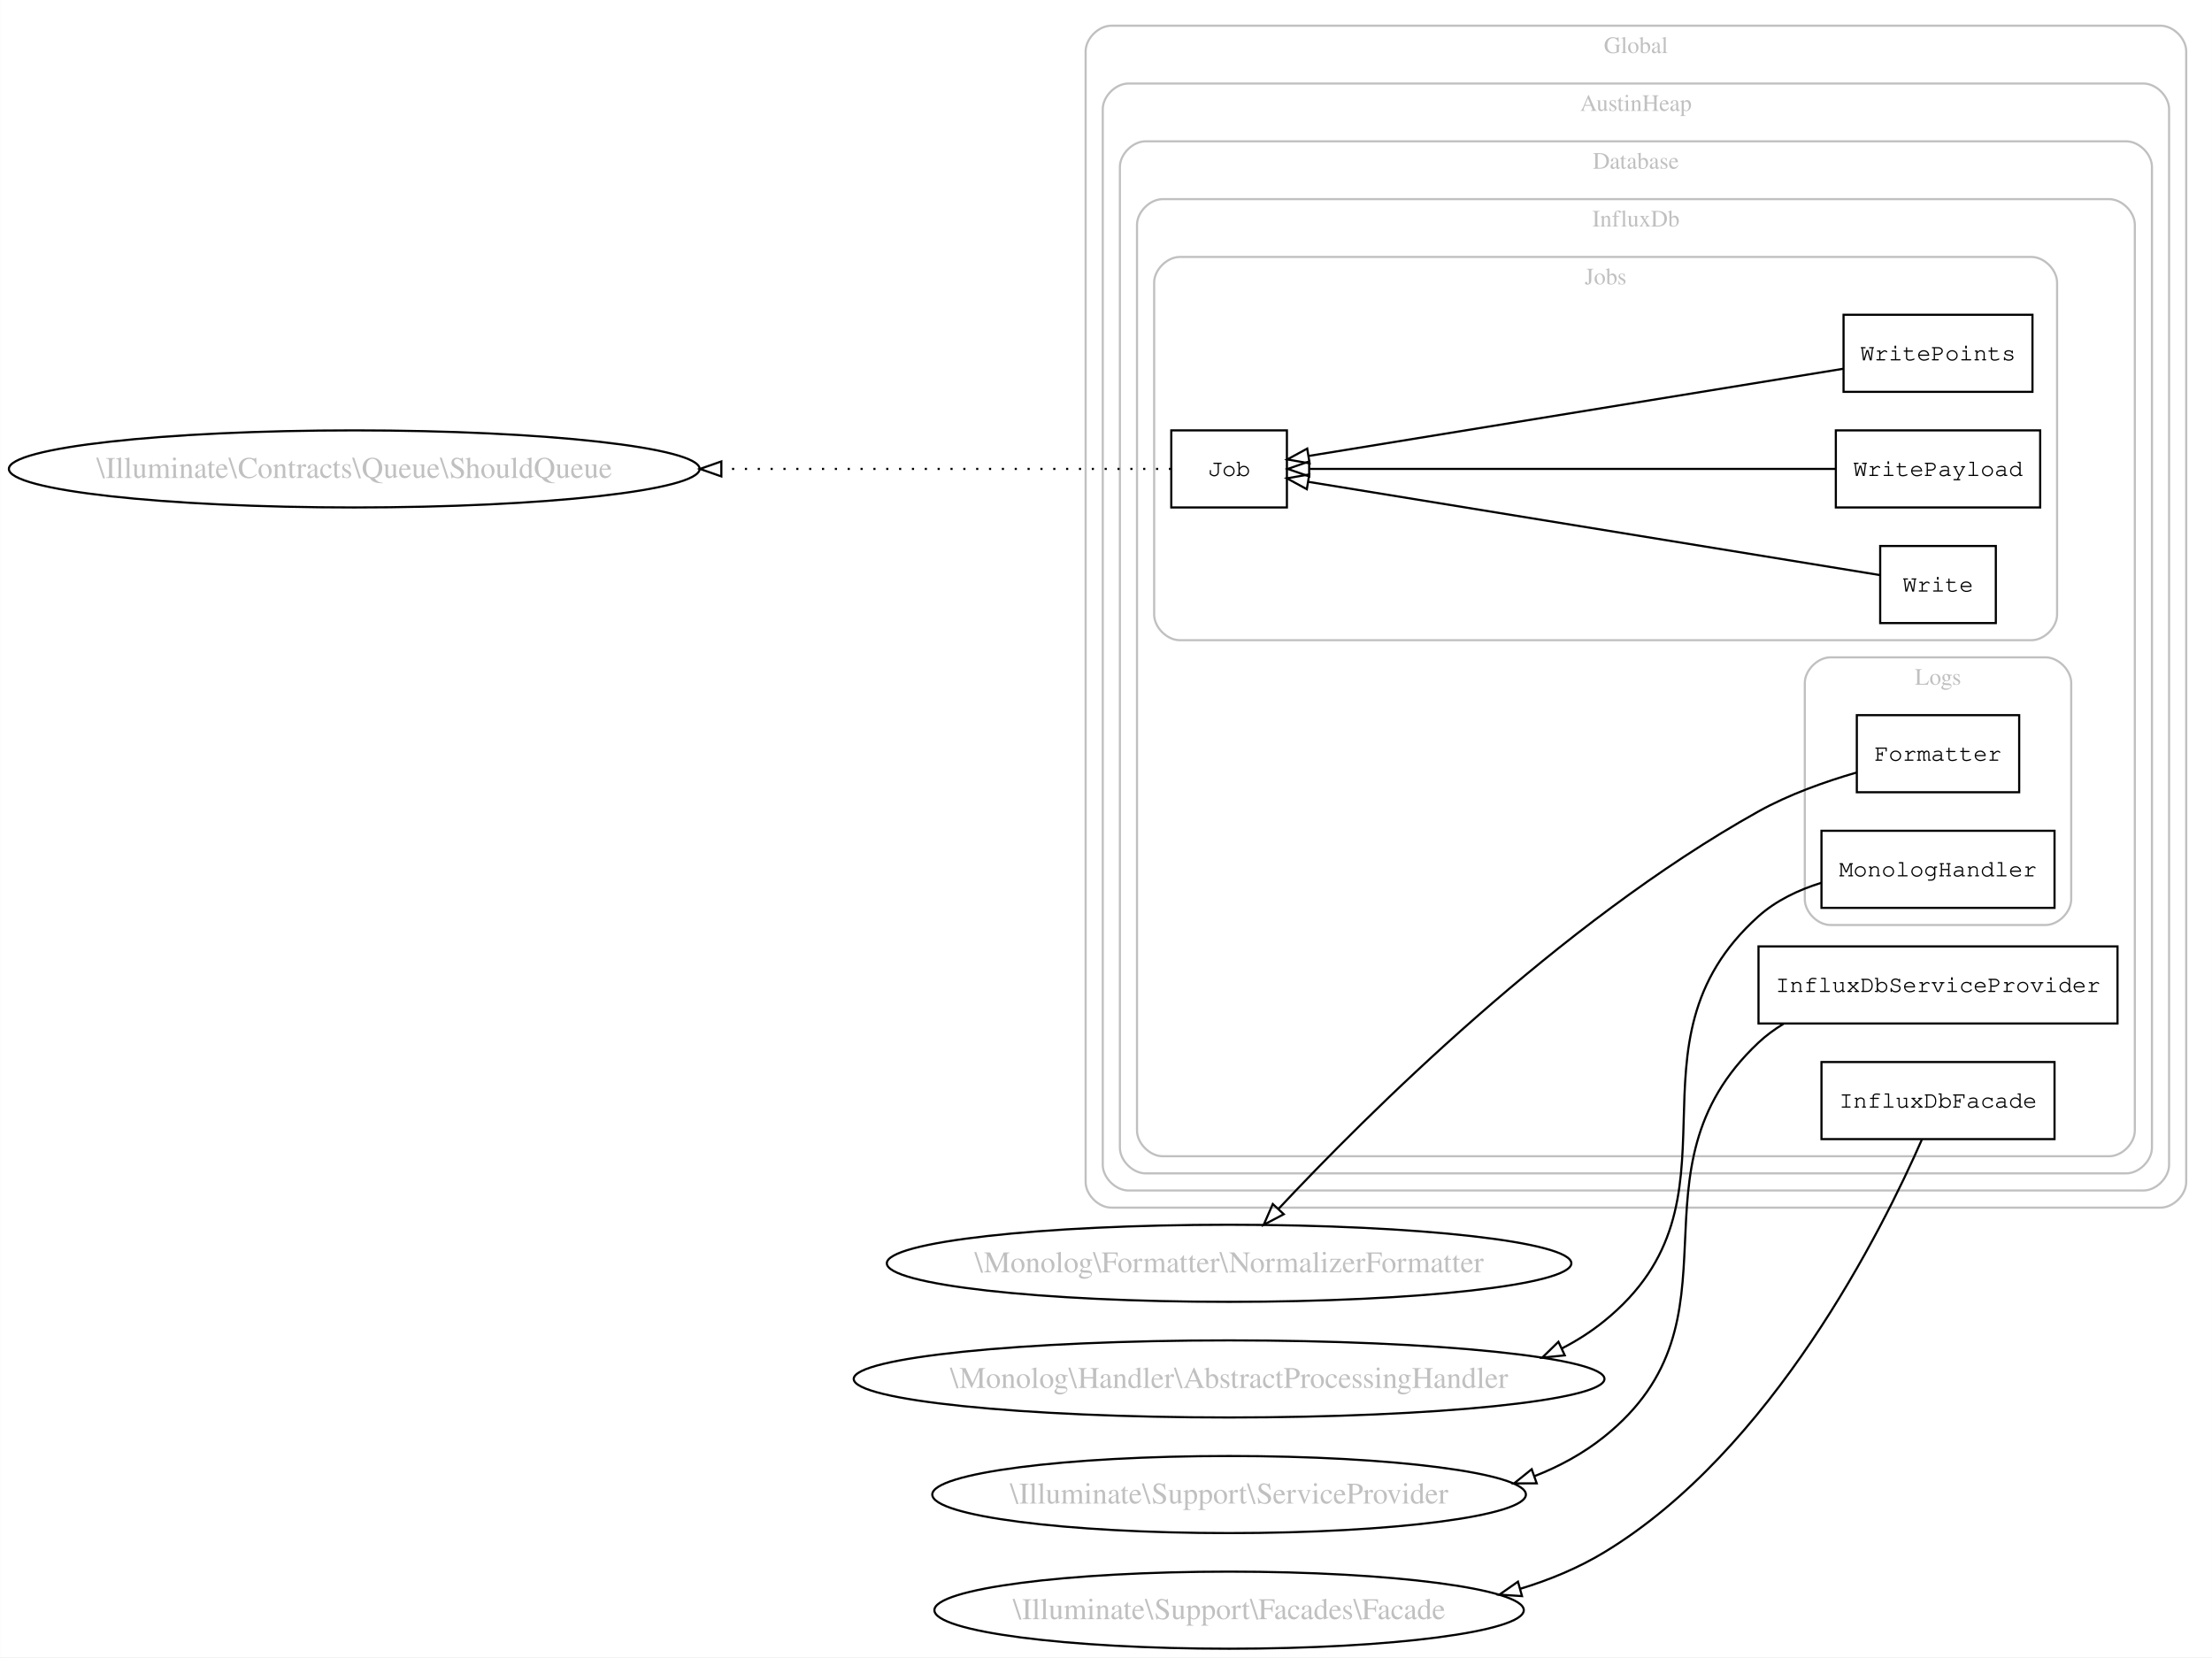
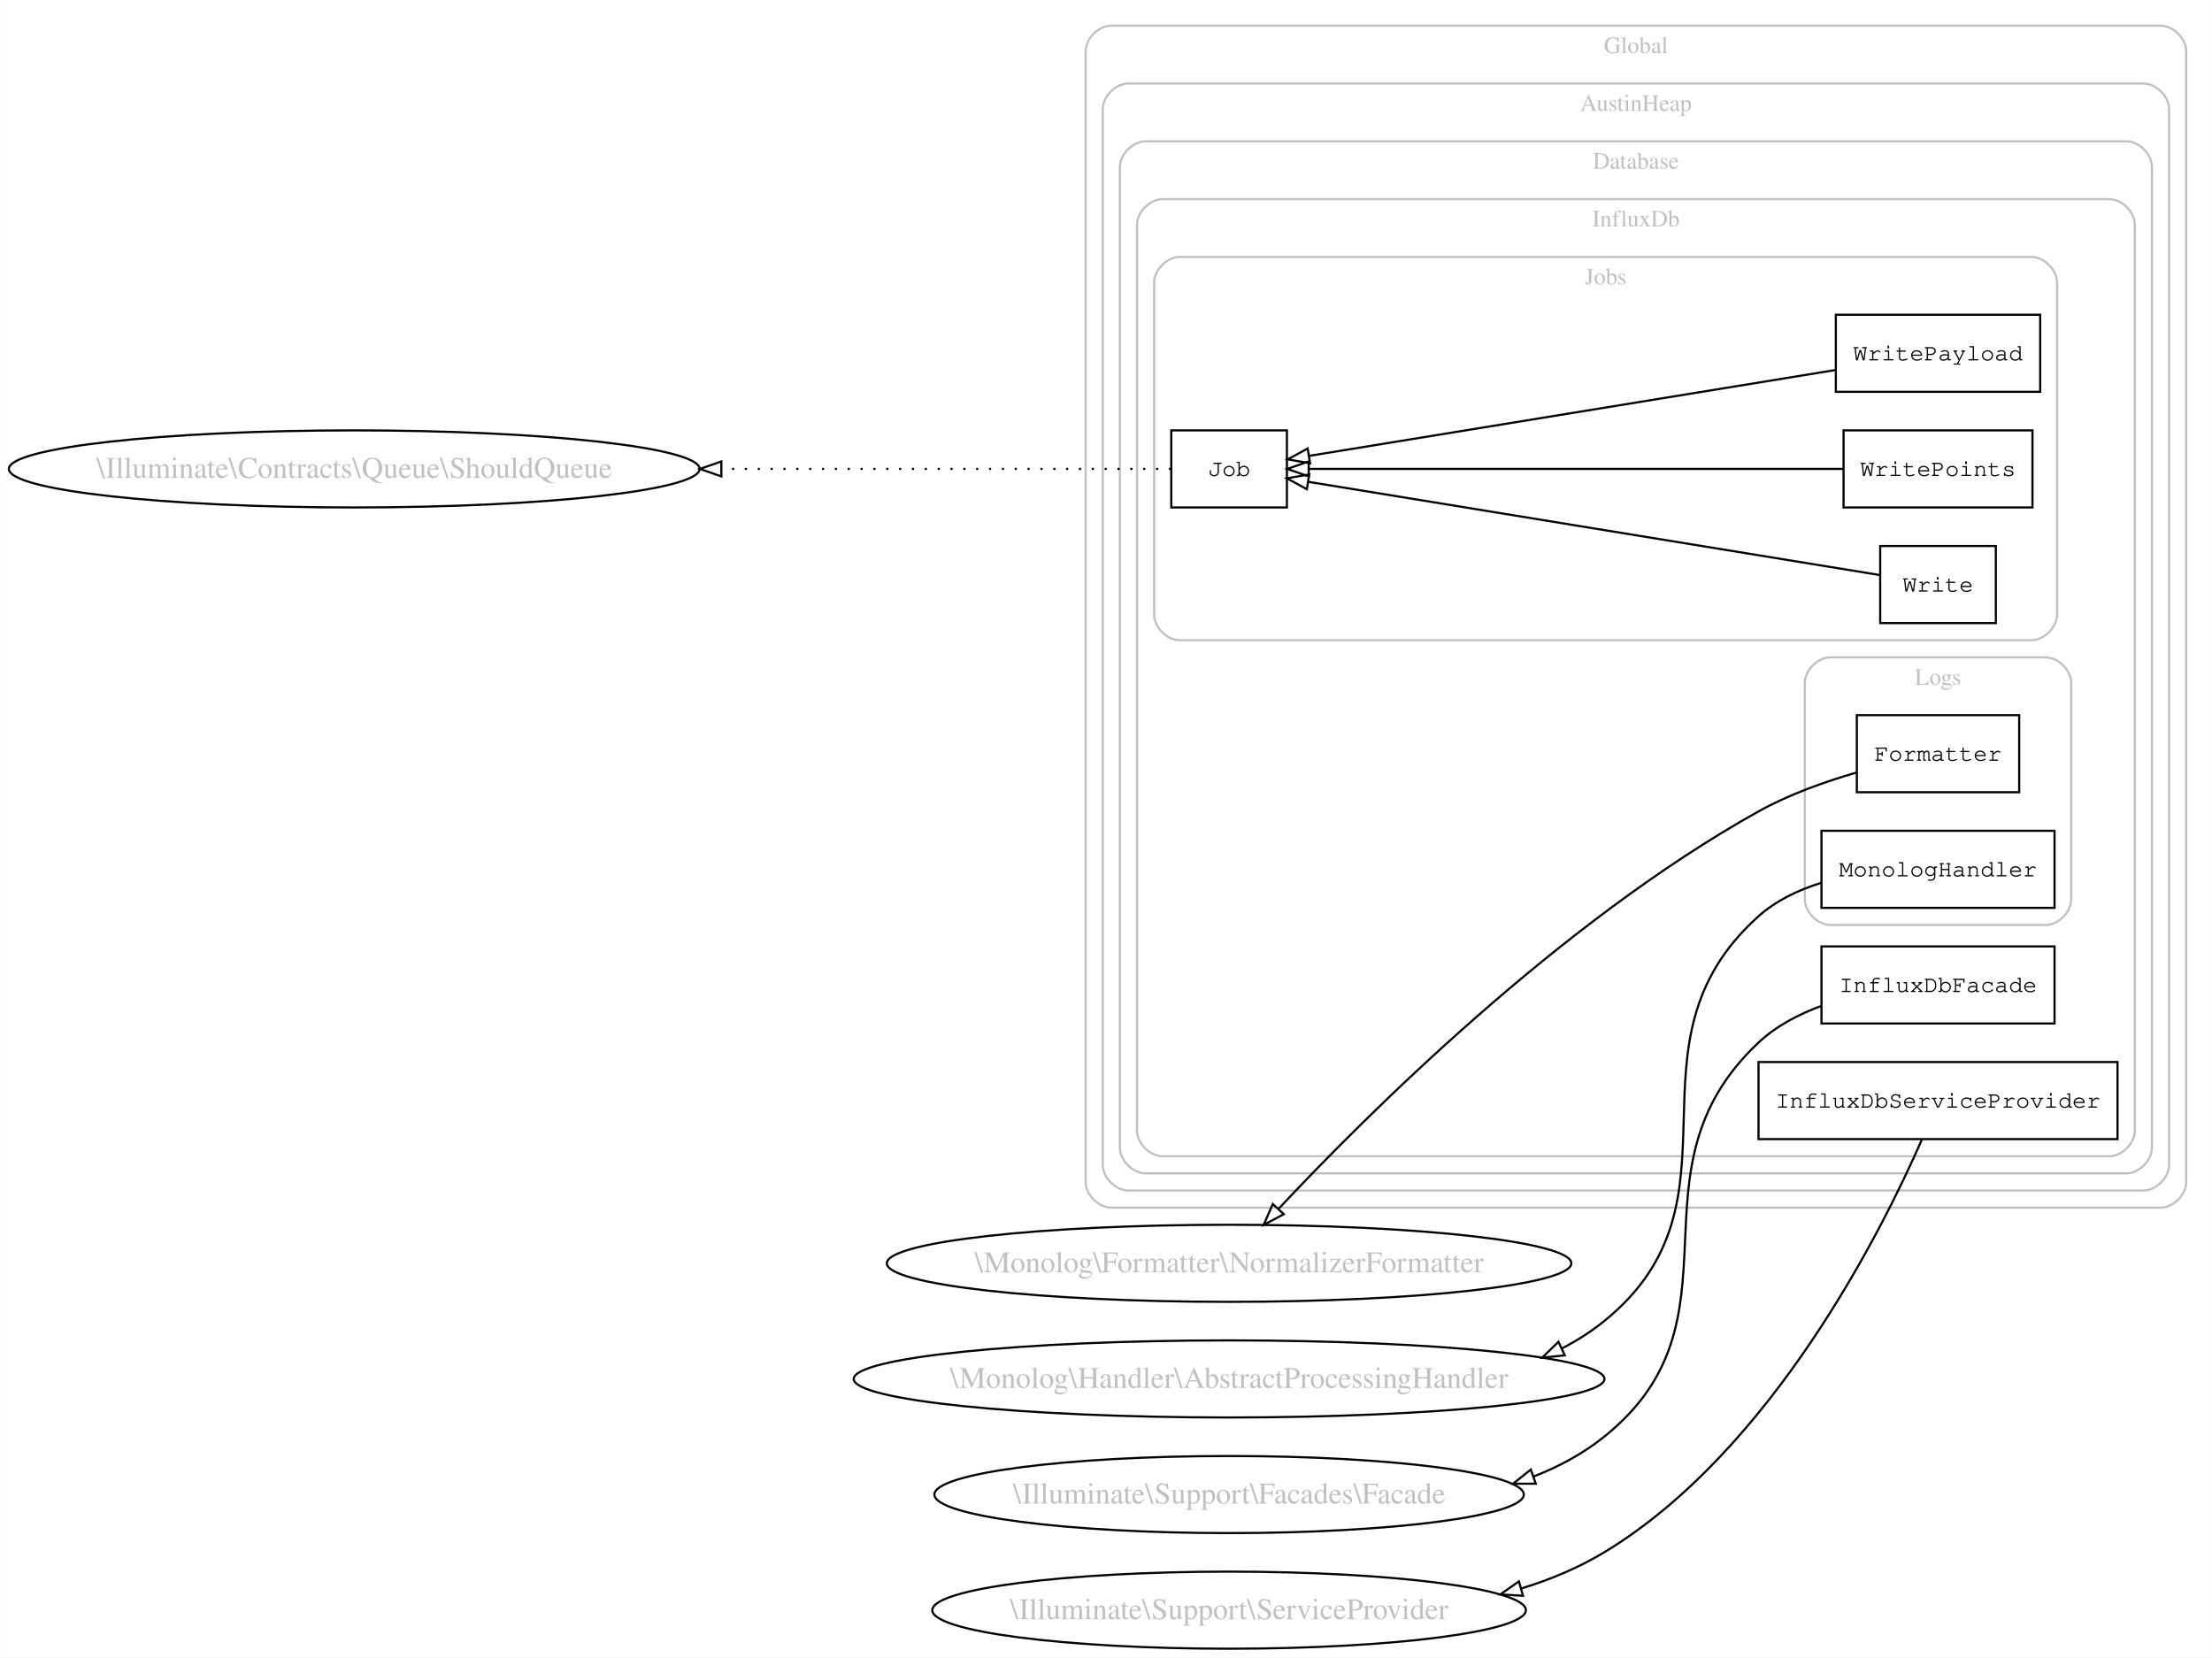
<svg xmlns="http://www.w3.org/2000/svg" width="1033pt" height="774pt" viewBox="0.00 0.00 1032.91 774.00">
  <g id="graph0" class="graph" transform="scale(1 1) rotate(0) translate(4 770)">
    <polygon fill="#ffffff" stroke="transparent" points="-4,4 -4,-770 1028.914,-770 1028.914,4 -4,4" />
    <g id="clust1" class="cluster">
      <path fill="none" stroke="#c0c0c0" d="M514.94,-206C514.94,-206 1004.914,-206 1004.914,-206 1010.914,-206 1016.914,-212 1016.914,-218 1016.914,-218 1016.914,-746 1016.914,-746 1016.914,-752 1010.914,-758 1004.914,-758 1004.914,-758 514.94,-758 514.94,-758 508.94,-758 502.94,-752 502.94,-746 502.94,-746 502.94,-218 502.94,-218 502.94,-212 508.94,-206 514.94,-206" />
      <text text-anchor="middle" x="759.927" y="-745.2" font-family="Times,serif" font-size="11.00" fill="#c0c0c0">Global</text>
    </g>
    <g id="clust2" class="cluster">
      <path fill="none" stroke="#c0c0c0" d="M522.94,-214C522.94,-214 996.914,-214 996.914,-214 1002.914,-214 1008.914,-220 1008.914,-226 1008.914,-226 1008.914,-719 1008.914,-719 1008.914,-725 1002.914,-731 996.914,-731 996.914,-731 522.94,-731 522.94,-731 516.94,-731 510.94,-725 510.94,-719 510.94,-719 510.94,-226 510.94,-226 510.94,-220 516.94,-214 522.94,-214" />
      <text text-anchor="middle" x="759.927" y="-718.2" font-family="Times,serif" font-size="11.00" fill="#c0c0c0">AustinHeap</text>
    </g>
    <g id="clust3" class="cluster">
      <path fill="none" stroke="#c0c0c0" d="M530.94,-222C530.94,-222 988.914,-222 988.914,-222 994.914,-222 1000.914,-228 1000.914,-234 1000.914,-234 1000.914,-692 1000.914,-692 1000.914,-698 994.914,-704 988.914,-704 988.914,-704 530.94,-704 530.94,-704 524.94,-704 518.94,-698 518.94,-692 518.94,-692 518.94,-234 518.94,-234 518.94,-228 524.94,-222 530.94,-222" />
      <text text-anchor="middle" x="759.927" y="-691.2" font-family="Times,serif" font-size="11.00" fill="#c0c0c0">Database</text>
    </g>
    <g id="clust4" class="cluster">
      <path fill="none" stroke="#c0c0c0" d="M538.94,-230C538.94,-230 980.914,-230 980.914,-230 986.914,-230 992.914,-236 992.914,-242 992.914,-242 992.914,-665 992.914,-665 992.914,-671 986.914,-677 980.914,-677 980.914,-677 538.94,-677 538.94,-677 532.94,-677 526.94,-671 526.94,-665 526.94,-665 526.94,-242 526.94,-242 526.94,-236 532.94,-230 538.94,-230" />
      <text text-anchor="middle" x="759.927" y="-664.2" font-family="Times,serif" font-size="11.00" fill="#c0c0c0">InfluxDb</text>
    </g>
    <g id="clust5" class="cluster">
+       <path fill="none" stroke="#c0c0c0" d="M850.794,-338C850.794,-338 951.209,-338 951.209,-338 957.209,-338 963.209,-344 963.209,-350 963.209,-350 963.209,-451 963.209,-451 963.209,-457 957.209,-463 951.209,-463 951.209,-463 850.794,-463 850.794,-463 844.794,-463 838.794,-457 838.794,-451 838.794,-451 838.794,-350 838.794,-350 838.794,-344 844.794,-338 850.794,-338" />
+       <text text-anchor="middle" x="901.002" y="-450.2" font-family="Times,serif" font-size="11.00" fill="#c0c0c0">Logs</text>
+     </g>
+     <g id="clust6" class="cluster">
      <path fill="none" stroke="#c0c0c0" d="M546.94,-471C546.94,-471 944.608,-471 944.608,-471 950.608,-471 956.608,-477 956.608,-483 956.608,-483 956.608,-638 956.608,-638 956.608,-644 950.608,-650 944.608,-650 944.608,-650 546.94,-650 546.94,-650 540.94,-650 534.94,-644 534.94,-638 534.94,-638 534.94,-483 534.94,-483 534.94,-477 540.94,-471 546.94,-471" />
      <text text-anchor="middle" x="745.774" y="-637.2" font-family="Times,serif" font-size="11.00" fill="#c0c0c0">Jobs</text>
    </g>
-     <g id="clust6" class="cluster">
-       <path fill="none" stroke="#c0c0c0" d="M850.794,-338C850.794,-338 951.209,-338 951.209,-338 957.209,-338 963.209,-344 963.209,-350 963.209,-350 963.209,-451 963.209,-451 963.209,-457 957.209,-463 951.209,-463 951.209,-463 850.794,-463 850.794,-463 844.794,-463 838.794,-457 838.794,-451 838.794,-451 838.794,-350 838.794,-350 838.794,-344 844.794,-338 850.794,-338" />
-       <text text-anchor="middle" x="901.002" y="-450.2" font-family="Times,serif" font-size="11.00" fill="#c0c0c0">Logs</text>
-     </g>
    <g id="node1" class="node">
-       <polygon fill="none" stroke="#000000" points="945.114,-623 856.889,-623 856.889,-587 945.114,-587 945.114,-623" />
-       <text text-anchor="middle" x="901.002" y="-601.7" font-family="Courier,monospace" font-size="11.00" fill="#000000">WritePoints</text>
-     </g>
-     <g id="node3" class="node">
-       <polygon fill="none" stroke="#000000" points="596.94,-569 542.94,-569 542.94,-533 596.94,-533 596.94,-569" />
-       <text text-anchor="middle" x="569.94" y="-547.7" font-family="Courier,monospace" font-size="11.00" fill="#000000">Job</text>
-     </g>
-     <g id="edge2" class="edge">
-       <path fill="none" stroke="#000000" d="M856.697,-597.773C790.906,-587.042 668.56,-567.086 607.141,-557.068" />
-       <polygon fill="none" stroke="#000000" points="607.549,-553.588 597.116,-555.433 606.423,-560.497 607.549,-553.588" />
-     </g>
-     <g id="node2" class="node">
-       <polygon fill="none" stroke="#000000" points="948.715,-569 853.288,-569 853.288,-533 948.715,-533 948.715,-569" />
-       <text text-anchor="middle" x="901.002" y="-547.7" font-family="Courier,monospace" font-size="11.00" fill="#000000">WritePayload</text>
-     </g>
-     <g id="edge3" class="edge">
-       <path fill="none" stroke="#000000" d="M853.216,-551C786.83,-551 668.056,-551 607.571,-551" />
-       <polygon fill="none" stroke="#000000" points="607.33,-547.5 597.33,-551 607.33,-554.5 607.33,-547.5" />
-     </g>
-     <g id="node10" class="node">
-       <ellipse fill="none" stroke="#000000" cx="161.396" cy="-551" rx="161.292" ry="18" />
-       <text text-anchor="middle" x="161.396" y="-546.8" font-family="Times,serif" font-size="14.00" fill="#c0c0c0">\Illuminate\Contracts\Queue\ShouldQueue</text>
-     </g>
-     <g id="edge4" class="edge">
-       <path fill="none" stroke="#000000" stroke-dasharray="1,5" d="M542.818,-551C499.921,-551 413.056,-551 333.046,-551" />
-       <polygon fill="none" stroke="#000000" points="332.821,-547.5 322.821,-551 332.821,-554.5 332.821,-547.5" />
-     </g>
-     <g id="node4" class="node">
-       <polygon fill="none" stroke="#000000" points="928.002,-515 874.002,-515 874.002,-479 928.002,-479 928.002,-515" />
-       <text text-anchor="middle" x="901.002" y="-493.7" font-family="Courier,monospace" font-size="11.00" fill="#000000">Write</text>
-     </g>
-     <g id="edge6" class="edge">
-       <path fill="none" stroke="#000000" d="M873.909,-501.419C814.835,-511.055 674.354,-533.969 607.086,-544.941" />
-       <polygon fill="none" stroke="#000000" points="606.249,-541.531 596.942,-546.596 607.375,-548.44 606.249,-541.531" />
-     </g>
-     <g id="node5" class="node">
      <polygon fill="none" stroke="#000000" points="938.912,-436 863.091,-436 863.091,-400 938.912,-400 938.912,-436" />
      <text text-anchor="middle" x="901.002" y="-414.7" font-family="Courier,monospace" font-size="11.00" fill="#000000">Formatter</text>
    </g>
    <g id="node11" class="node">
      <ellipse fill="none" stroke="#000000" cx="569.94" cy="-180" rx="159.838" ry="18" />
      <text text-anchor="middle" x="569.94" y="-175.8" font-family="Times,serif" font-size="14.00" fill="#c0c0c0">\Monolog\Formatter\NormalizerFormatter</text>
    </g>
-     <g id="edge5" class="edge">
+     <g id="edge3" class="edge">
      <path fill="none" stroke="#000000" d="M862.925,-409.195C848.076,-404.892 831.255,-398.905 817.089,-391 724.137,-339.131 633.953,-249.108 592.945,-205.344" />
      <polygon fill="none" stroke="#000000" points="595.472,-202.922 586.101,-197.98 590.345,-207.687 595.472,-202.922" />
    </g>
-     <g id="node6" class="node">
+     <g id="node2" class="node">
      <polygon fill="none" stroke="#000000" points="955.417,-382 846.586,-382 846.586,-346 955.417,-346 955.417,-382" />
      <text text-anchor="middle" x="901.002" y="-360.7" font-family="Courier,monospace" font-size="11.00" fill="#000000">MonologHandler</text>
    </g>
-     <g id="node13" class="node">
+     <g id="node12" class="node">
      <ellipse fill="none" stroke="#000000" cx="569.94" cy="-126" rx="175.298" ry="18" />
      <text text-anchor="middle" x="569.94" y="-121.8" font-family="Times,serif" font-size="14.00" fill="#c0c0c0">\Monolog\Handler\AbstractProcessingHandler</text>
    </g>
-     <g id="edge8" class="edge">
+     <g id="edge4" class="edge">
      <path fill="none" stroke="#000000" d="M846.644,-357.742C835.892,-354.425 825.382,-349.445 817.089,-342 750.203,-281.948 814.991,-209.513 745.089,-153 738.949,-148.036 732.279,-143.795 725.249,-140.184" />
      <polygon fill="none" stroke="#000000" points="726.704,-137.001 716.162,-135.938 723.74,-143.343 726.704,-137.001" />
    </g>
+     <g id="node3" class="node">
+       <polygon fill="none" stroke="#000000" points="948.715,-623 853.288,-623 853.288,-587 948.715,-587 948.715,-623" />
+       <text text-anchor="middle" x="901.002" y="-601.7" font-family="Courier,monospace" font-size="11.00" fill="#000000">WritePayload</text>
+     </g>
+     <g id="node6" class="node">
+       <polygon fill="none" stroke="#000000" points="596.94,-569 542.94,-569 542.94,-533 596.94,-533 596.94,-569" />
+       <text text-anchor="middle" x="569.94" y="-547.7" font-family="Courier,monospace" font-size="11.00" fill="#000000">Job</text>
+     </g>
+     <g id="edge5" class="edge">
+       <path fill="none" stroke="#000000" d="M853.216,-597.206C786.83,-586.377 668.056,-567.004 607.571,-557.138" />
+       <polygon fill="none" stroke="#000000" points="607.763,-553.623 597.33,-555.468 606.636,-560.532 607.763,-553.623" />
+     </g>
+     <g id="node4" class="node">
+       <polygon fill="none" stroke="#000000" points="945.114,-569 856.889,-569 856.889,-533 945.114,-533 945.114,-569" />
+       <text text-anchor="middle" x="901.002" y="-547.7" font-family="Courier,monospace" font-size="11.00" fill="#000000">WritePoints</text>
+     </g>
+     <g id="edge6" class="edge">
+       <path fill="none" stroke="#000000" d="M856.697,-551C790.906,-551 668.56,-551 607.141,-551" />
+       <polygon fill="none" stroke="#000000" points="607.116,-547.5 597.116,-551 607.116,-554.5 607.116,-547.5" />
+     </g>
+     <g id="node5" class="node">
+       <polygon fill="none" stroke="#000000" points="928.002,-515 874.002,-515 874.002,-479 928.002,-479 928.002,-515" />
+       <text text-anchor="middle" x="901.002" y="-493.7" font-family="Courier,monospace" font-size="11.00" fill="#000000">Write</text>
+     </g>
+     <g id="edge7" class="edge">
+       <path fill="none" stroke="#000000" d="M873.909,-501.419C814.835,-511.055 674.354,-533.969 607.086,-544.941" />
+       <polygon fill="none" stroke="#000000" points="606.249,-541.531 596.942,-546.596 607.375,-548.44 606.249,-541.531" />
+     </g>
+     <g id="node13" class="node">
+       <ellipse fill="none" stroke="#000000" cx="161.396" cy="-551" rx="161.292" ry="18" />
+       <text text-anchor="middle" x="161.396" y="-546.8" font-family="Times,serif" font-size="14.00" fill="#c0c0c0">\Illuminate\Contracts\Queue\ShouldQueue</text>
+     </g>
+     <g id="edge8" class="edge">
+       <path fill="none" stroke="#000000" stroke-dasharray="1,5" d="M542.818,-551C499.921,-551 413.056,-551 333.046,-551" />
+       <polygon fill="none" stroke="#000000" points="332.821,-547.5 322.821,-551 332.821,-554.5 332.821,-547.5" />
+     </g>
    <g id="node7" class="node">
-       <polygon fill="none" stroke="#000000" points="984.826,-328 817.177,-328 817.177,-292 984.826,-292 984.826,-328" />
-       <text text-anchor="middle" x="901.002" y="-306.7" font-family="Courier,monospace" font-size="11.00" fill="#000000">InfluxDbServiceProvider</text>
+       <polygon fill="none" stroke="#000000" points="955.417,-328 846.586,-328 846.586,-292 955.417,-292 955.417,-328" />
+       <text text-anchor="middle" x="901.002" y="-306.7" font-family="Courier,monospace" font-size="11.00" fill="#000000">InfluxDbFacade</text>
    </g>
    <g id="node9" class="node">
-       <ellipse fill="none" stroke="#000000" cx="569.94" cy="-72" rx="138.607" ry="18" />
-       <text text-anchor="middle" x="569.94" y="-67.8" font-family="Times,serif" font-size="14.00" fill="#c0c0c0">\Illuminate\Support\ServiceProvider</text>
+       <ellipse fill="none" stroke="#000000" cx="569.94" cy="-72" rx="137.621" ry="18" />
+       <text text-anchor="middle" x="569.94" y="-67.8" font-family="Times,serif" font-size="14.00" fill="#c0c0c0">\Illuminate\Support\Facades\Facade</text>
    </g>
    <g id="edge1" class="edge">
-       <path fill="none" stroke="#000000" d="M828.89,-291.865C824.644,-289.292 820.657,-286.354 817.089,-283 753.109,-222.849 813.627,-153.902 745.089,-99 735.331,-91.183 724.258,-85.168 712.533,-80.579" />
-       <polygon fill="none" stroke="#000000" points="713.597,-77.243 703.002,-77.197 711.256,-83.84 713.597,-77.243" />
+       <path fill="none" stroke="#000000" d="M846.581,-300.226C835.832,-296.286 825.34,-290.757 817.089,-283 753.109,-222.849 813.627,-153.902 745.089,-99 735.236,-91.108 724.043,-85.051 712.191,-80.446" />
+       <polygon fill="none" stroke="#000000" points="713.153,-77.074 702.558,-77.056 710.829,-83.677 713.153,-77.074" />
    </g>
    <g id="node8" class="node">
-       <polygon fill="none" stroke="#000000" points="955.417,-274 846.586,-274 846.586,-238 955.417,-238 955.417,-274" />
-       <text text-anchor="middle" x="901.002" y="-252.7" font-family="Courier,monospace" font-size="11.00" fill="#000000">InfluxDbFacade</text>
+       <polygon fill="none" stroke="#000000" points="984.826,-274 817.177,-274 817.177,-238 984.826,-238 984.826,-274" />
+       <text text-anchor="middle" x="901.002" y="-252.7" font-family="Courier,monospace" font-size="11.00" fill="#000000">InfluxDbServiceProvider</text>
    </g>
-     <g id="node12" class="node">
-       <ellipse fill="none" stroke="#000000" cx="569.94" cy="-18" rx="137.621" ry="18" />
-       <text text-anchor="middle" x="569.94" y="-13.8" font-family="Times,serif" font-size="14.00" fill="#c0c0c0">\Illuminate\Support\Facades\Facade</text>
+     <g id="node10" class="node">
+       <ellipse fill="none" stroke="#000000" cx="569.94" cy="-18" rx="138.607" ry="18" />
+       <text text-anchor="middle" x="569.94" y="-13.8" font-family="Times,serif" font-size="14.00" fill="#c0c0c0">\Illuminate\Support\ServiceProvider</text>
    </g>
-     <g id="edge7" class="edge">
-       <path fill="none" stroke="#000000" d="M893.491,-237.838C875.126,-195.938 823.634,-92.477 745.089,-45 733.002,-37.694 719.617,-32.14 705.79,-27.944" />
-       <polygon fill="none" stroke="#000000" points="706.73,-24.573 696.156,-25.252 704.845,-31.314 706.73,-24.573" />
+     <g id="edge2" class="edge">
+       <path fill="none" stroke="#000000" d="M893.491,-237.838C875.126,-195.938 823.634,-92.477 745.089,-45 733.224,-37.828 720.109,-32.344 706.552,-28.177" />
+       <polygon fill="none" stroke="#000000" points="707.188,-24.72 696.613,-25.37 705.285,-31.456 707.188,-24.72" />
    </g>
  </g>
</svg>
